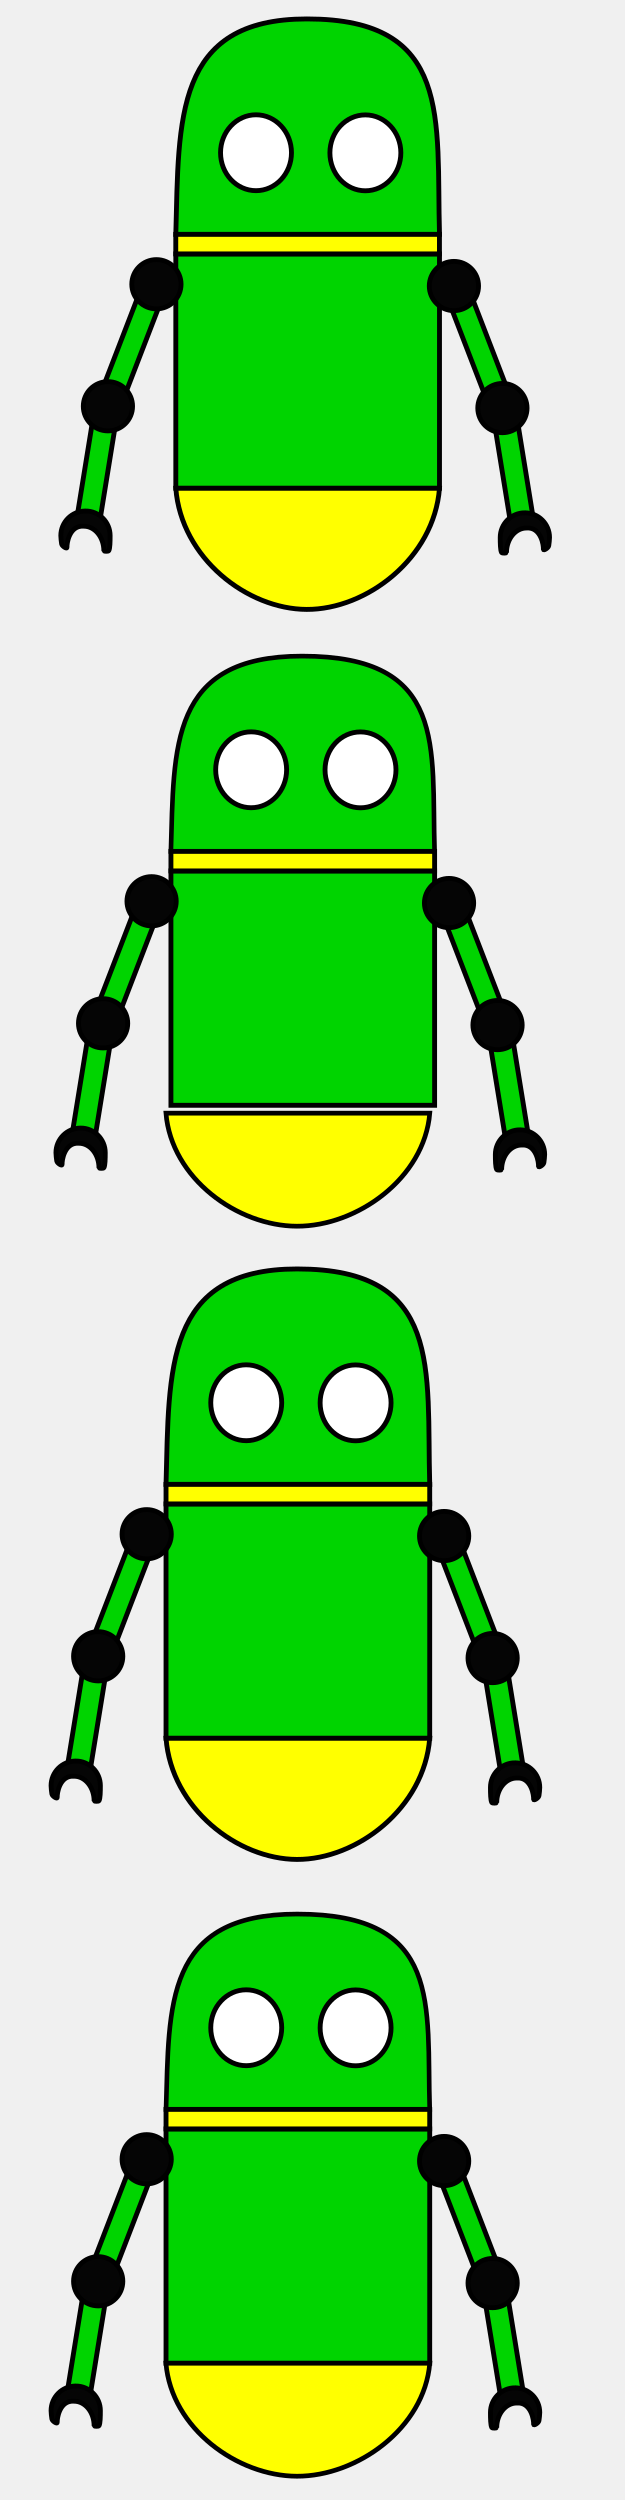
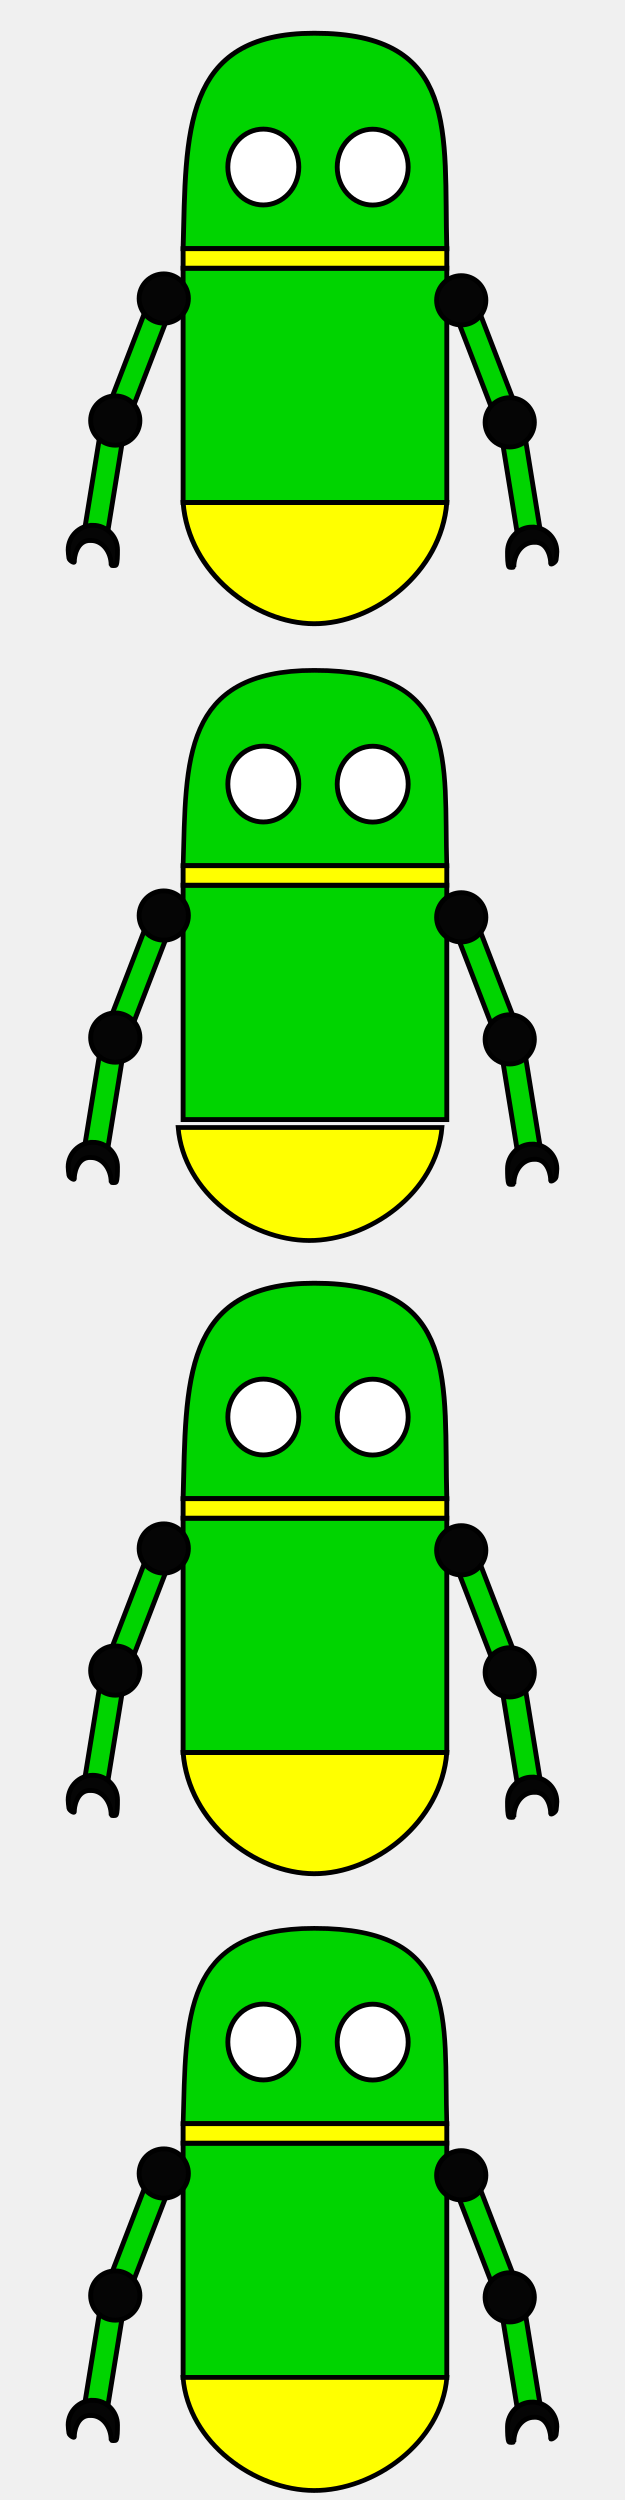
- <svg xmlns="http://www.w3.org/2000/svg" width="64" height="256" viewBox="0 0 16.933 67.733" version="1.1" id="svg8">
+ <svg xmlns="http://www.w3.org/2000/svg" width="192" height="768" viewBox="0 0 50.8 203.2" version="1.1" id="svg8">
  <defs id="defs2" />
-   <g id="layer3" style="opacity:0">
+   <g id="layer3" style="opacity:0" transform="translate(0,135.4667)">
    <rect style="fill:#abdee5;stroke:none;stroke-width:0.5" id="rect3851" width="16.933" height="16.933" x="0" y="-5.5511151e-17" />
    <rect style="fill:#86cfda;stroke:none;stroke-width:0.5" id="rect3851-2" width="16.933" height="16.933" x="8.9009603e-07" y="16.933" />
    <rect style="fill:#abdee5;stroke:none;stroke-width:0.5" id="rect3851-2-7" width="16.933" height="16.933" x="1.0391076e-06" y="33.867" />
    <rect style="fill:#61c0cf;stroke:none;stroke-width:0.5" id="rect3851-2-7-3" width="16.933" height="16.933" x="0" y="50.8" />
  </g>
-   <g id="layer1">
-     <path id="path884" style="fill:#00d400;stroke:#000000;stroke-width:0.132;stroke-miterlimit:4;stroke-dasharray:none;fill-opacity:1;stroke-opacity:1" d="M 8.314,0.513 C 4.719,0.513 4.848,3.217 4.763,6.35 h 7.144 C 11.82,3.215 12.274,0.513 8.317,0.513 h -0.003 z" />
-     <ellipse style="fill:#ffffff;stroke:#000000;stroke-width:0.132;stroke-miterlimit:4;stroke-dasharray:none;fill-opacity:1;stroke-opacity:1" id="path891" cx="6.936" cy="4.138" rx="0.961" ry="1.028" />
-     <ellipse style="fill:#ffffff;stroke:#000000;stroke-width:0.132;stroke-miterlimit:4;stroke-dasharray:none;fill-opacity:1;stroke-opacity:1" id="path891-6" cx="9.899" cy="4.141" rx="0.961" ry="1.028" />
-     <path id="rect917" style="fill:#00d400;stroke:#000000;stroke-width:0.132;stroke-miterlimit:4;stroke-dasharray:none;fill-opacity:1;stroke-opacity:1" d="m 4.763,6.879 h 7.144 V 13.229 H 4.763 Z" />
-     <rect style="fill:#ffff00;stroke:#000000;stroke-width:0.132;stroke-miterlimit:4;stroke-dasharray:none;fill-opacity:1;stroke-opacity:1" id="rect915" width="7.144" height="0.529" x="4.762" y="6.35" ry="0" />
-     <path id="path919" style="fill:#ffff00;stroke:#000000;stroke-width:0.132;stroke-miterlimit:4;stroke-dasharray:none;fill-opacity:1;stroke-opacity:1" d="m 4.763,13.229 c 0.147,1.895 1.935,3.276 3.546,3.282 1.623,0.006 3.451,-1.387 3.598,-3.282 z" />
-     <rect style="fill:#00d400;fill-opacity:1;stroke:#000000;stroke-width:0.132;stroke-miterlimit:4;stroke-dasharray:none;stroke-opacity:1" id="rect1009-6" width="0.627" height="2.865" x="11.384" y="13.272" transform="rotate(-9.220181)" />
-     <rect style="fill:#00d400;fill-opacity:1;stroke:#000000;stroke-width:0.132;stroke-miterlimit:4;stroke-dasharray:none;stroke-opacity:1" id="rect1009" width="0.627" height="2.865" x="8.407" y="12.03" transform="rotate(-21.07862)" />
-     <circle style="fill:#050505;fill-opacity:1;stroke:#000000;stroke-width:0.132;stroke-miterlimit:4;stroke-dasharray:none;stroke-opacity:1" id="path946" cx="12.298" cy="7.749" r="0.667" />
-     <path id="path946-5" style="fill:#050505;fill-opacity:1;stroke:#000000;stroke-width:0.132;stroke-miterlimit:4;stroke-dasharray:none;stroke-opacity:1" d="m 14.22,13.894 c -0.368,-4e-5 -0.667,0.299 -0.667,0.667 1.6e-5,0.164 0.003,0.345 0.036,0.407 0.014,0.027 0.133,0.016 0.133,0.006 -2e-6,-0.37 0.243,-0.669 0.543,-0.669 0.403,-0.031 0.467,0.494 0.456,0.571 -0.009,0.062 0.136,-0.031 0.145,-0.089 0.009,-0.058 0.022,-0.168 0.022,-0.225 -2.3e-5,-0.368 -0.299,-0.667 -0.667,-0.667 z" />
-     <circle style="fill:#050505;fill-opacity:1;stroke:#000000;stroke-width:0.132;stroke-miterlimit:4;stroke-dasharray:none;stroke-opacity:1" id="path946-3" cx="13.612" cy="11.056" r="0.667" />
-     <rect style="fill:#00d400;fill-opacity:1;stroke:#000000;stroke-width:0.132;stroke-miterlimit:4;stroke-dasharray:none;stroke-opacity:1" id="rect1009-6-9" width="0.627" height="2.865" x="-4.931" y="10.575" transform="matrix(-0.9870799,-0.1602289,-0.1602289,0.9870799,0,0)" />
-     <rect style="fill:#00d400;fill-opacity:1;stroke:#000000;stroke-width:0.132;stroke-miterlimit:4;stroke-dasharray:none;stroke-opacity:1" id="rect1009-1" width="0.627" height="2.865" x="-7.006" y="6.038" transform="matrix(-0.9330878,-0.3596487,-0.3596487,0.9330878,0,0)" />
-     <circle style="fill:#050505;fill-opacity:1;stroke:#000000;stroke-width:0.132;stroke-miterlimit:4;stroke-dasharray:none;stroke-opacity:1" id="path946-2" cx="-4.238" cy="7.701" r="0.667" transform="scale(-1,1)" />
-     <path id="path946-5-7" style="fill:#050505;fill-opacity:1;stroke:#000000;stroke-width:0.132;stroke-miterlimit:4;stroke-dasharray:none;stroke-opacity:1" d="m 2.316,13.845 c 0.368,-4e-5 0.667,0.299 0.667,0.667 -1.57e-5,0.164 -0.003,0.345 -0.036,0.407 -0.014,0.027 -0.133,0.016 -0.133,0.006 1.8e-6,-0.37 -0.243,-0.669 -0.543,-0.669 -0.403,-0.031 -0.467,0.494 -0.456,0.571 0.009,0.062 -0.136,-0.031 -0.145,-0.089 -0.009,-0.058 -0.022,-0.168 -0.022,-0.225 2.28e-5,-0.368 0.299,-0.667 0.667,-0.667 z" />
-     <circle style="fill:#050505;fill-opacity:1;stroke:#000000;stroke-width:0.132;stroke-miterlimit:4;stroke-dasharray:none;stroke-opacity:1" id="path946-3-0" cx="-2.924" cy="11.007" r="0.667" transform="scale(-1,1)" />
-     <path id="path884-0" style="fill:#00d400;stroke:#000000;stroke-width:0.126;stroke-miterlimit:4;stroke-dasharray:none;fill-opacity:1;stroke-opacity:1" d="m 8.182,17.776 c -3.595,0 -3.467,2.452 -3.552,5.292 h 7.144 c -0.086,-2.842 0.368,-5.292 -3.589,-5.292 h -0.003 z" />
-     <ellipse style="fill:#ffffff;stroke:#000000;stroke-width:0.132;stroke-miterlimit:4;stroke-dasharray:none;fill-opacity:1;stroke-opacity:1" id="path891-8" cx="6.804" cy="20.856" rx="0.961" ry="1.028" />
-     <ellipse style="fill:#ffffff;stroke:#000000;stroke-width:0.132;stroke-miterlimit:4;stroke-dasharray:none;fill-opacity:1;stroke-opacity:1" id="path891-6-9" cx="9.767" cy="20.858" rx="0.961" ry="1.028" />
-     <path id="rect917-3" style="fill:#00d400;stroke:#000000;stroke-width:0.132;stroke-miterlimit:4;stroke-dasharray:none;fill-opacity:1;stroke-opacity:1" d="m 4.631,23.596 h 7.144 v 6.35 H 4.631 Z" />
-     <rect style="fill:#ffff00;stroke:#000000;stroke-width:0.132;stroke-miterlimit:4;stroke-dasharray:none;fill-opacity:1;stroke-opacity:1" id="rect915-1" width="7.144" height="0.529" x="4.631" y="23.067" ry="0" />
-     <path id="path919-4" style="fill:#ffff00;stroke:#000000;stroke-width:0.128;stroke-miterlimit:4;stroke-dasharray:none;fill-opacity:1;stroke-opacity:1" d="m 4.496,30.16 c 0.147,1.768 1.936,3.057 3.548,3.062 1.624,0.005 3.453,-1.295 3.6,-3.062 z" />
-     <rect style="fill:#00d400;fill-opacity:1;stroke:#000000;stroke-width:0.132;stroke-miterlimit:4;stroke-dasharray:none;stroke-opacity:1" id="rect1009-6-8" width="0.627" height="2.865" x="8.575" y="29.752" transform="rotate(-9.220181)" />
-     <rect style="fill:#00d400;fill-opacity:1;stroke:#000000;stroke-width:0.132;stroke-miterlimit:4;stroke-dasharray:none;stroke-opacity:1" id="rect1009-9" width="0.627" height="2.865" x="2.271" y="27.582" transform="rotate(-21.07862)" />
-     <circle style="fill:#050505;fill-opacity:1;stroke:#000000;stroke-width:0.132;stroke-miterlimit:4;stroke-dasharray:none;stroke-opacity:1" id="path946-6" cx="12.166" cy="24.466" r="0.667" />
-     <path id="path946-5-77" style="fill:#050505;fill-opacity:1;stroke:#000000;stroke-width:0.132;stroke-miterlimit:4;stroke-dasharray:none;stroke-opacity:1" d="m 14.088,30.611 c -0.368,-4e-5 -0.667,0.299 -0.667,0.667 1.6e-5,0.164 0.003,0.345 0.036,0.407 0.014,0.027 0.133,0.016 0.133,0.006 -2e-6,-0.37 0.243,-0.669 0.543,-0.669 0.403,-0.031 0.467,0.494 0.456,0.571 -0.009,0.062 0.136,-0.031 0.145,-0.089 0.009,-0.058 0.022,-0.168 0.022,-0.225 -2.3e-5,-0.368 -0.299,-0.667 -0.667,-0.667 z" />
-     <circle style="fill:#050505;fill-opacity:1;stroke:#000000;stroke-width:0.132;stroke-miterlimit:4;stroke-dasharray:none;stroke-opacity:1" id="path946-3-3" cx="13.48" cy="27.773" r="0.667" />
-     <rect style="fill:#00d400;fill-opacity:1;stroke:#000000;stroke-width:0.132;stroke-miterlimit:4;stroke-dasharray:none;stroke-opacity:1" id="rect1009-6-9-7" width="0.627" height="2.865" x="-7.479" y="27.097" transform="matrix(-0.9870799,-0.1602289,-0.1602289,0.9870799,0,0)" />
-     <rect style="fill:#00d400;fill-opacity:1;stroke:#000000;stroke-width:0.132;stroke-miterlimit:4;stroke-dasharray:none;stroke-opacity:1" id="rect1009-1-1" width="0.627" height="2.865" x="-12.895" y="21.684" transform="matrix(-0.9330878,-0.3596487,-0.3596487,0.9330878,0,0)" />
-     <circle style="fill:#050505;fill-opacity:1;stroke:#000000;stroke-width:0.132;stroke-miterlimit:4;stroke-dasharray:none;stroke-opacity:1" id="path946-2-2" cx="-4.107" cy="24.418" r="0.667" transform="scale(-1,1)" />
-     <path id="path946-5-7-2" style="fill:#050505;fill-opacity:1;stroke:#000000;stroke-width:0.132;stroke-miterlimit:4;stroke-dasharray:none;stroke-opacity:1" d="m 2.184,30.563 c 0.368,-4e-5 0.667,0.299 0.667,0.667 -1.5e-5,0.164 -0.003,0.345 -0.036,0.407 -0.014,0.027 -0.133,0.016 -0.133,0.006 2e-6,-0.37 -0.243,-0.669 -0.543,-0.669 -0.403,-0.031 -0.467,0.494 -0.456,0.571 0.009,0.062 -0.136,-0.031 -0.145,-0.089 -0.009,-0.058 -0.022,-0.168 -0.022,-0.225 2.2e-5,-0.368 0.299,-0.667 0.667,-0.667 z" />
-     <circle style="fill:#050505;fill-opacity:1;stroke:#000000;stroke-width:0.132;stroke-miterlimit:4;stroke-dasharray:none;stroke-opacity:1" id="path946-3-0-1" cx="-2.793" cy="27.725" r="0.667" transform="scale(-1,1)" />
-     <path id="path884-5" style="fill:#00d400;stroke:#000000;stroke-width:0.132;stroke-miterlimit:4;stroke-dasharray:none;fill-opacity:1;stroke-opacity:1" d="m 8.05,34.38 c -3.595,0 -3.467,2.704 -3.552,5.837 h 7.144 c -0.086,-3.135 0.368,-5.837 -3.589,-5.837 h -0.003 z" />
-     <ellipse style="fill:#ffffff;stroke:#000000;stroke-width:0.132;stroke-miterlimit:4;stroke-dasharray:none;fill-opacity:1;stroke-opacity:1" id="path891-0" cx="6.671" cy="38.005" rx="0.961" ry="1.028" />
-     <ellipse style="fill:#ffffff;stroke:#000000;stroke-width:0.132;stroke-miterlimit:4;stroke-dasharray:none;fill-opacity:1;stroke-opacity:1" id="path891-6-90" cx="9.634" cy="38.008" rx="0.961" ry="1.028" />
-     <path id="rect917-4" style="fill:#00d400;stroke:#000000;stroke-width:0.132;stroke-miterlimit:4;stroke-dasharray:none;fill-opacity:1;stroke-opacity:1" d="m 4.498,40.746 h 7.144 v 6.35 H 4.498 Z" />
-     <rect style="fill:#ffff00;stroke:#000000;stroke-width:0.132;stroke-miterlimit:4;stroke-dasharray:none;fill-opacity:1;stroke-opacity:1" id="rect915-0" width="7.144" height="0.529" x="4.498" y="40.217" ry="0" />
-     <path id="path919-1" style="fill:#ffff00;stroke:#000000;stroke-width:0.132;stroke-miterlimit:4;stroke-dasharray:none;fill-opacity:1;stroke-opacity:1" d="m 4.498,47.096 c 0.147,1.895 1.935,3.276 3.546,3.282 1.623,0.006 3.451,-1.387 3.598,-3.282 z" />
-     <rect style="fill:#00d400;fill-opacity:1;stroke:#000000;stroke-width:0.132;stroke-miterlimit:4;stroke-dasharray:none;stroke-opacity:1" id="rect1009-6-3" width="0.627" height="2.865" x="5.696" y="46.659" transform="rotate(-9.220181)" />
-     <rect style="fill:#00d400;fill-opacity:1;stroke:#000000;stroke-width:0.132;stroke-miterlimit:4;stroke-dasharray:none;stroke-opacity:1" id="rect1009-7" width="0.627" height="2.865" x="-4.02" y="43.536" transform="rotate(-21.07862)" />
-     <circle style="fill:#050505;fill-opacity:1;stroke:#000000;stroke-width:0.132;stroke-miterlimit:4;stroke-dasharray:none;stroke-opacity:1" id="path946-4" cx="12.033" cy="41.616" r="0.667" />
-     <path id="path946-5-1" style="fill:#050505;fill-opacity:1;stroke:#000000;stroke-width:0.132;stroke-miterlimit:4;stroke-dasharray:none;stroke-opacity:1" d="m 13.955,47.761 c -0.368,-4e-5 -0.667,0.299 -0.667,0.667 1.6e-5,0.164 0.003,0.345 0.036,0.407 0.014,0.027 0.133,0.016 0.133,0.006 -2e-6,-0.37 0.243,-0.669 0.543,-0.669 0.403,-0.031 0.467,0.494 0.456,0.571 -0.009,0.062 0.136,-0.031 0.145,-0.089 0.009,-0.058 0.022,-0.168 0.022,-0.225 -2.3e-5,-0.368 -0.299,-0.667 -0.667,-0.667 z" />
-     <circle style="fill:#050505;fill-opacity:1;stroke:#000000;stroke-width:0.132;stroke-miterlimit:4;stroke-dasharray:none;stroke-opacity:1" id="path946-3-1" cx="13.347" cy="44.922" r="0.667" />
-     <rect style="fill:#00d400;fill-opacity:1;stroke:#000000;stroke-width:0.132;stroke-miterlimit:4;stroke-dasharray:none;stroke-opacity:1" id="rect1009-6-9-3" width="0.627" height="2.865" x="-10.096" y="44.046" transform="matrix(-0.9870799,-0.1602289,-0.1602289,0.9870799,0,0)" />
-     <rect style="fill:#00d400;fill-opacity:1;stroke:#000000;stroke-width:0.132;stroke-miterlimit:4;stroke-dasharray:none;stroke-opacity:1" id="rect1009-1-0" width="0.627" height="2.865" x="-18.939" y="37.734" transform="matrix(-0.9330878,-0.3596487,-0.3596487,0.9330878,0,0)" />
-     <circle style="fill:#050505;fill-opacity:1;stroke:#000000;stroke-width:0.132;stroke-miterlimit:4;stroke-dasharray:none;stroke-opacity:1" id="path946-2-3" cx="-3.974" cy="41.567" r="0.667" transform="scale(-1,1)" />
-     <path id="path946-5-7-21" style="fill:#050505;fill-opacity:1;stroke:#000000;stroke-width:0.132;stroke-miterlimit:4;stroke-dasharray:none;stroke-opacity:1" d="m 2.052,47.712 c 0.368,-4e-5 0.667,0.299 0.667,0.667 -1.5e-5,0.164 -0.003,0.345 -0.036,0.407 -0.014,0.027 -0.133,0.016 -0.133,0.006 2e-6,-0.37 -0.243,-0.669 -0.543,-0.669 -0.403,-0.031 -0.467,0.494 -0.456,0.571 0.009,0.062 -0.136,-0.031 -0.145,-0.089 -0.009,-0.058 -0.022,-0.168 -0.022,-0.225 2.2e-5,-0.368 0.299,-0.667 0.667,-0.667 z" />
-     <circle style="fill:#050505;fill-opacity:1;stroke:#000000;stroke-width:0.132;stroke-miterlimit:4;stroke-dasharray:none;stroke-opacity:1" id="path946-3-0-7" cx="-2.66" cy="44.874" r="0.667" transform="scale(-1,1)" />
-     <path id="path884-0-5" style="fill:#00d400;stroke:#000000;stroke-width:0.126;stroke-miterlimit:4;stroke-dasharray:none;stroke-opacity:1" d="m 8.05,51.858 c -3.595,0 -3.467,2.452 -3.552,5.292 h 7.144 c -0.086,-2.842 0.368,-5.292 -3.589,-5.292 h -0.003 z" />
-     <ellipse style="fill:#ffffff;stroke:#000000;stroke-width:0.132;stroke-miterlimit:4;stroke-dasharray:none;fill-opacity:1;stroke-opacity:1" id="path891-8-6" cx="6.671" cy="54.938" rx="0.961" ry="1.028" />
-     <ellipse style="fill:#ffffff;stroke:#000000;stroke-width:0.132;stroke-miterlimit:4;stroke-dasharray:none;fill-opacity:1;stroke-opacity:1" id="path891-6-9-5" cx="9.634" cy="54.941" rx="0.961" ry="1.028" />
-     <path id="rect917-3-4" style="fill:#00d400;stroke:#000000;stroke-width:0.132;stroke-miterlimit:4;stroke-dasharray:none;stroke-opacity:1" d="m 4.498,57.679 h 7.144 v 6.35 H 4.498 Z" />
-     <rect style="fill:#ffff00;stroke:#000000;stroke-width:0.132;stroke-miterlimit:4;stroke-dasharray:none;fill-opacity:1;stroke-opacity:1" id="rect915-1-2" width="7.144" height="0.529" x="4.498" y="57.15" ry="0" />
-     <path id="path919-4-2" style="fill:#ffff00;stroke:#000000;stroke-width:0.128;stroke-miterlimit:4;stroke-dasharray:none;fill-opacity:1;stroke-opacity:1" d="m 4.496,64.027 c 0.147,1.768 1.936,3.057 3.548,3.062 1.624,0.005 3.453,-1.295 3.6,-3.062 z" />
-     <rect style="fill:#00d400;fill-opacity:1;stroke:#000000;stroke-width:0.132;stroke-miterlimit:4;stroke-dasharray:none;stroke-opacity:1" id="rect1009-6-8-1" width="0.627" height="2.865" x="2.983" y="63.374" transform="rotate(-9.220181)" />
-     <rect style="fill:#00d400;fill-opacity:1;stroke:#000000;stroke-width:0.132;stroke-miterlimit:4;stroke-dasharray:none;stroke-opacity:1" id="rect1009-9-7" width="0.627" height="2.865" x="-10.11" y="59.336" transform="rotate(-21.07862)" />
-     <circle style="fill:#050505;fill-opacity:1;stroke:#000000;stroke-width:0.132;stroke-miterlimit:4;stroke-dasharray:none;stroke-opacity:1" id="path946-6-2" cx="12.033" cy="58.549" r="0.667" />
-     <path id="path946-5-77-4" style="fill:#050505;fill-opacity:1;stroke:#000000;stroke-width:0.132;stroke-miterlimit:4;stroke-dasharray:none;stroke-opacity:1" d="m 13.955,64.694 c -0.368,-4e-5 -0.667,0.299 -0.667,0.667 1.6e-5,0.164 0.003,0.345 0.036,0.407 0.014,0.027 0.133,0.016 0.133,0.006 -2e-6,-0.37 0.243,-0.669 0.543,-0.669 0.403,-0.031 0.467,0.494 0.456,0.571 -0.009,0.062 0.136,-0.031 0.145,-0.089 0.009,-0.058 0.022,-0.168 0.022,-0.225 -2.3e-5,-0.368 -0.299,-0.667 -0.667,-0.667 z" />
-     <circle style="fill:#050505;fill-opacity:1;stroke:#000000;stroke-width:0.132;stroke-miterlimit:4;stroke-dasharray:none;stroke-opacity:1" id="path946-3-3-1" cx="13.347" cy="61.856" r="0.667" />
-     <rect style="fill:#00d400;fill-opacity:1;stroke:#000000;stroke-width:0.132;stroke-miterlimit:4;stroke-dasharray:none;stroke-opacity:1" id="rect1009-6-9-7-6" width="0.627" height="2.865" x="-12.809" y="60.761" transform="matrix(-0.9870799,-0.1602289,-0.1602289,0.9870799,0,0)" />
-     <rect style="fill:#00d400;fill-opacity:1;stroke:#000000;stroke-width:0.132;stroke-miterlimit:4;stroke-dasharray:none;stroke-opacity:1" id="rect1009-1-1-5" width="0.627" height="2.865" x="-25.029" y="53.534" transform="matrix(-0.9330878,-0.3596487,-0.3596487,0.9330878,0,0)" />
-     <circle style="fill:#050505;fill-opacity:1;stroke:#000000;stroke-width:0.132;stroke-miterlimit:4;stroke-dasharray:none;stroke-opacity:1" id="path946-2-2-7" cx="-3.974" cy="58.501" r="0.667" transform="scale(-1,1)" />
-     <path id="path946-5-7-2-8" style="fill:#050505;fill-opacity:1;stroke:#000000;stroke-width:0.132;stroke-miterlimit:4;stroke-dasharray:none;stroke-opacity:1" d="m 2.052,64.645 c 0.368,-4e-5 0.667,0.299 0.667,0.667 -1.5e-5,0.164 -0.003,0.345 -0.036,0.407 -0.014,0.027 -0.133,0.016 -0.133,0.006 2e-6,-0.37 -0.243,-0.669 -0.543,-0.669 -0.403,-0.031 -0.467,0.494 -0.456,0.571 0.009,0.062 -0.136,-0.031 -0.145,-0.089 -0.009,-0.058 -0.022,-0.168 -0.022,-0.225 2.2e-5,-0.368 0.299,-0.667 0.667,-0.667 z" />
-     <circle style="fill:#050505;fill-opacity:1;stroke:#000000;stroke-width:0.132;stroke-miterlimit:4;stroke-dasharray:none;stroke-opacity:1" id="path946-3-0-1-5" cx="-2.66" cy="61.807" r="0.667" transform="scale(-1,1)" />
+   <g id="layer1" transform="translate(0,135.4667)">
+     <g id="g5535" transform="translate(3.23227)">
+       <path d="m 22.306,-132.766 c -10.785,0 -10.4,8.113 -10.655,17.511 h 21.432 c -0.258,-9.404 1.105,-17.511 -10.766,-17.511 h -0.01 z" style="fill:#00d400;fill-opacity:1;stroke:#000000;stroke-width:0.397;stroke-miterlimit:4;stroke-dasharray:none;stroke-opacity:1" id="path884" />
+       <ellipse ry="3.083" rx="2.884" cy="-121.89" cx="18.17" id="path891" style="fill:#ffffff;fill-opacity:1;stroke:#000000;stroke-width:0.397;stroke-miterlimit:4;stroke-dasharray:none;stroke-opacity:1" />
+       <ellipse ry="3.083" rx="2.884" cy="-121.883" cx="27.061" id="path891-6" style="fill:#ffffff;fill-opacity:1;stroke:#000000;stroke-width:0.397;stroke-miterlimit:4;stroke-dasharray:none;stroke-opacity:1" />
+       <path d="m 11.651,-113.668 h 21.432 v 19.05 H 11.651 Z" style="fill:#00d400;fill-opacity:1;stroke:#000000;stroke-width:0.397;stroke-miterlimit:4;stroke-dasharray:none;stroke-opacity:1" id="rect917" />
+       <rect ry="0" y="-115.255" x="11.651" height="1.587" width="21.432" id="rect915" style="fill:#ffff00;fill-opacity:1;stroke:#000000;stroke-width:0.397;stroke-miterlimit:4;stroke-dasharray:none;stroke-opacity:1" />
+       <path d="m 11.651,-94.618 c 0.441,5.684 5.805,9.829 10.637,9.847 4.87,0.018 10.354,-4.162 10.795,-9.847 z" style="fill:#ffff00;fill-opacity:1;stroke:#000000;stroke-width:0.397;stroke-miterlimit:4;stroke-dasharray:none;stroke-opacity:1" id="path919" />
+       <rect transform="matrix(0.9870804,-0.1602258,0.160232,0.9870794,0,0)" y="-93.176" x="53.07" height="8.596" width="1.882" id="rect1009-6" style="fill:#00d400;fill-opacity:1;stroke:#000000;stroke-width:0.397;stroke-miterlimit:4;stroke-dasharray:none;stroke-opacity:1" />
+       <rect transform="matrix(0.9330902,-0.3596425,0.359655,0.9330854,0,0)" y="-90.176" x="71.063" height="8.596" width="1.882" id="rect1009" style="fill:#00d400;fill-opacity:1;stroke:#000000;stroke-width:0.397;stroke-miterlimit:4;stroke-dasharray:none;stroke-opacity:1" />
+       <ellipse ry="2.001" rx="2.001" cy="-111.058" cx="34.257" id="path946" style="fill:#050505;fill-opacity:1;stroke:#000000;stroke-width:0.397;stroke-miterlimit:4;stroke-dasharray:none;stroke-opacity:1" />
+       <path d="m 40.024,-92.624 c -1.105,-1.2e-4 -2.002,0.896 -2.002,2.001 4.7e-5,0.492 0.01,1.035 0.108,1.222 0.042,0.08 0.4,0.049 0.4,0.018 -6e-6,-1.109 0.729,-2.008 1.628,-2.008 1.21,-0.093 1.4,1.481 1.367,1.712 -0.026,0.185 0.409,-0.094 0.435,-0.267 0.026,-0.173 0.065,-0.505 0.065,-0.675 -7e-5,-1.105 -0.896,-2.001 -2.001,-2.001 z" style="fill:#050505;fill-opacity:1;stroke:#000000;stroke-width:0.397;stroke-miterlimit:4;stroke-dasharray:none;stroke-opacity:1" id="path946-5" />
+       <ellipse ry="2.001" rx="2.001" cy="-101.138" cx="38.199" id="path946-3" style="fill:#050505;fill-opacity:1;stroke:#000000;stroke-width:0.397;stroke-miterlimit:4;stroke-dasharray:none;stroke-opacity:1" />
+       <rect transform="matrix(-0.9870804,-0.1602258,-0.160232,0.9870794,0,0)" y="-100.423" x="9.33" height="8.596" width="1.882" id="rect1009-6-9" style="fill:#00d400;fill-opacity:1;stroke:#000000;stroke-width:0.397;stroke-miterlimit:4;stroke-dasharray:none;stroke-opacity:1" />
+       <rect transform="matrix(-0.9330902,-0.3596425,-0.359655,0.9330854,0,0)" y="-106.257" x="29.747" height="8.596" width="1.882" id="rect1009-1" style="fill:#00d400;fill-opacity:1;stroke:#000000;stroke-width:0.397;stroke-miterlimit:4;stroke-dasharray:none;stroke-opacity:1" />
+       <ellipse ry="2.001" rx="2.001" transform="scale(-1,1)" cy="-111.204" cx="-10.079" id="path946-2" style="fill:#050505;fill-opacity:1;stroke:#000000;stroke-width:0.397;stroke-miterlimit:4;stroke-dasharray:none;stroke-opacity:1" />
+       <path d="m 4.312,-92.769 c 1.105,-1.2e-4 2.002,0.896 2.002,2.001 -4.71e-5,0.492 -0.01,1.035 -0.108,1.222 -0.042,0.08 -0.4,0.049 -0.4,0.018 5.5e-6,-1.109 -0.729,-2.008 -1.628,-2.008 -1.21,-0.093 -1.4,1.481 -1.367,1.712 0.027,0.185 -0.409,-0.094 -0.435,-0.267 -0.026,-0.173 -0.065,-0.505 -0.065,-0.675 6.84e-5,-1.105 0.896,-2.001 2.001,-2.001 z" style="fill:#050505;fill-opacity:1;stroke:#000000;stroke-width:0.397;stroke-miterlimit:4;stroke-dasharray:none;stroke-opacity:1" id="path946-5-7" />
+       <ellipse ry="2.001" rx="2.001" transform="scale(-1,1)" cy="-101.284" cx="-6.137" id="path946-3-0" style="fill:#050505;fill-opacity:1;stroke:#000000;stroke-width:0.397;stroke-miterlimit:4;stroke-dasharray:none;stroke-opacity:1" />
+     </g>
+     <g id="g5553" transform="translate(3.628097)">
+       <path d="m 21.91,-80.979 c -10.785,0 -10.4,7.355 -10.655,15.875 h 21.432 c -0.258,-8.526 1.105,-15.875 -10.766,-15.875 h -0.01 z" style="fill:#00d400;fill-opacity:1;stroke:#000000;stroke-width:0.378;stroke-miterlimit:4;stroke-dasharray:none;stroke-opacity:1" id="path884-0" />
+       <ellipse ry="3.083" rx="2.884" cy="-71.739" cx="17.775" id="path891-8" style="fill:#ffffff;fill-opacity:1;stroke:#000000;stroke-width:0.397;stroke-miterlimit:4;stroke-dasharray:none;stroke-opacity:1" />
+       <ellipse ry="3.083" rx="2.884" cy="-71.731" cx="26.665" id="path891-6-9" style="fill:#ffffff;fill-opacity:1;stroke:#000000;stroke-width:0.397;stroke-miterlimit:4;stroke-dasharray:none;stroke-opacity:1" />
+       <path d="m 11.255,-63.517 h 21.432 v 19.05 H 11.255 Z" style="fill:#00d400;fill-opacity:1;stroke:#000000;stroke-width:0.397;stroke-miterlimit:4;stroke-dasharray:none;stroke-opacity:1" id="rect917-3" />
+       <rect ry="0" y="-65.104" x="11.255" height="1.587" width="21.432" id="rect915-1" style="fill:#ffff00;fill-opacity:1;stroke:#000000;stroke-width:0.397;stroke-miterlimit:4;stroke-dasharray:none;stroke-opacity:1" />
+       <path d="m 10.85,-43.825 c 0.441,5.304 5.809,9.171 10.644,9.187 4.873,0.017 10.36,-3.884 10.802,-9.187 z" style="fill:#ffff00;fill-opacity:1;stroke:#000000;stroke-width:0.383;stroke-miterlimit:4;stroke-dasharray:none;stroke-opacity:1" id="path919-4" />
+       <rect transform="matrix(0.9870804,-0.1602258,0.160232,0.9870794,0,0)" y="-43.736" x="44.643" height="8.596" width="1.882" id="rect1009-6-8" style="fill:#00d400;fill-opacity:1;stroke:#000000;stroke-width:0.397;stroke-miterlimit:4;stroke-dasharray:none;stroke-opacity:1" />
+       <rect transform="matrix(0.9330902,-0.3596425,0.359655,0.9330854,0,0)" y="-43.523" x="52.657" height="8.596" width="1.882" id="rect1009-9" style="fill:#00d400;fill-opacity:1;stroke:#000000;stroke-width:0.397;stroke-miterlimit:4;stroke-dasharray:none;stroke-opacity:1" />
+       <ellipse ry="2.001" rx="2.001" cy="-60.907" cx="33.861" id="path946-6" style="fill:#050505;fill-opacity:1;stroke:#000000;stroke-width:0.397;stroke-miterlimit:4;stroke-dasharray:none;stroke-opacity:1" />
+       <path d="m 39.628,-42.472 c -1.105,-1.2e-4 -2.002,0.896 -2.002,2.001 4.7e-5,0.492 0.01,1.035 0.108,1.222 0.042,0.08 0.4,0.049 0.4,0.018 -6e-6,-1.109 0.729,-2.008 1.628,-2.008 1.21,-0.093 1.4,1.481 1.367,1.712 -0.026,0.185 0.409,-0.094 0.435,-0.267 0.026,-0.173 0.065,-0.505 0.065,-0.675 -7e-5,-1.105 -0.896,-2.001 -2.001,-2.001 z" style="fill:#050505;fill-opacity:1;stroke:#000000;stroke-width:0.397;stroke-miterlimit:4;stroke-dasharray:none;stroke-opacity:1" id="path946-5-77" />
+       <ellipse ry="2.001" rx="2.001" cy="-50.987" cx="37.803" id="path946-3-3" style="fill:#050505;fill-opacity:1;stroke:#000000;stroke-width:0.397;stroke-miterlimit:4;stroke-dasharray:none;stroke-opacity:1" />
+       <rect transform="matrix(-0.9870804,-0.1602258,-0.160232,0.9870794,0,0)" y="-50.856" x="1.685" height="8.596" width="1.882" id="rect1009-6-9-7" style="fill:#00d400;fill-opacity:1;stroke:#000000;stroke-width:0.397;stroke-miterlimit:4;stroke-dasharray:none;stroke-opacity:1" />
+       <rect transform="matrix(-0.9330902,-0.3596425,-0.359655,0.9330854,0,0)" y="-59.318" x="12.079" height="8.596" width="1.882" id="rect1009-1-1" style="fill:#00d400;fill-opacity:1;stroke:#000000;stroke-width:0.397;stroke-miterlimit:4;stroke-dasharray:none;stroke-opacity:1" />
+       <ellipse ry="2.001" rx="2.001" transform="scale(-1,1)" cy="-61.052" cx="-9.683" id="path946-2-2" style="fill:#050505;fill-opacity:1;stroke:#000000;stroke-width:0.397;stroke-miterlimit:4;stroke-dasharray:none;stroke-opacity:1" />
+       <path d="m 3.916,-42.618 c 1.105,-1.2e-4 2.002,0.896 2.002,2.001 -4.5e-5,0.492 -0.01,1.035 -0.108,1.222 -0.042,0.08 -0.4,0.049 -0.4,0.018 6e-6,-1.109 -0.729,-2.008 -1.628,-2.008 -1.21,-0.093 -1.4,1.481 -1.367,1.712 0.027,0.185 -0.409,-0.094 -0.435,-0.267 -0.026,-0.173 -0.065,-0.505 -0.065,-0.675 6.6e-5,-1.105 0.896,-2.001 2.001,-2.001 z" style="fill:#050505;fill-opacity:1;stroke:#000000;stroke-width:0.397;stroke-miterlimit:4;stroke-dasharray:none;stroke-opacity:1" id="path946-5-7-2" />
+       <ellipse ry="2.001" rx="2.001" transform="scale(-1,1)" cy="-51.132" cx="-5.741" id="path946-3-0-1" style="fill:#050505;fill-opacity:1;stroke:#000000;stroke-width:0.397;stroke-miterlimit:4;stroke-dasharray:none;stroke-opacity:1" />
+     </g>
+     <g id="g5571" transform="translate(4.026033)">
+       <path d="m 21.512,-31.167 c -10.785,0 -10.4,8.113 -10.655,17.511 h 21.432 c -0.258,-9.404 1.105,-17.511 -10.766,-17.511 h -0.01 z" style="fill:#00d400;fill-opacity:1;stroke:#000000;stroke-width:0.397;stroke-miterlimit:4;stroke-dasharray:none;stroke-opacity:1" id="path884-5" />
+       <ellipse ry="3.083" rx="2.884" cy="-20.291" cx="17.377" id="path891-0" style="fill:#ffffff;fill-opacity:1;stroke:#000000;stroke-width:0.397;stroke-miterlimit:4;stroke-dasharray:none;stroke-opacity:1" />
+       <ellipse ry="3.083" rx="2.884" cy="-20.284" cx="26.267" id="path891-6-90" style="fill:#ffffff;fill-opacity:1;stroke:#000000;stroke-width:0.397;stroke-miterlimit:4;stroke-dasharray:none;stroke-opacity:1" />
+       <path d="M 10.857,-12.069 H 32.289 V 6.981 H 10.857 Z" style="fill:#00d400;fill-opacity:1;stroke:#000000;stroke-width:0.397;stroke-miterlimit:4;stroke-dasharray:none;stroke-opacity:1" id="rect917-4" />
+       <rect ry="0" y="-13.656" x="10.857" height="1.587" width="21.432" id="rect915-0" style="fill:#ffff00;fill-opacity:1;stroke:#000000;stroke-width:0.397;stroke-miterlimit:4;stroke-dasharray:none;stroke-opacity:1" />
+       <path d="m 10.857,6.981 c 0.441,5.684 5.805,9.829 10.637,9.847 4.87,0.018 10.354,-4.162 10.795,-9.847 z" style="fill:#ffff00;fill-opacity:1;stroke:#000000;stroke-width:0.397;stroke-miterlimit:4;stroke-dasharray:none;stroke-opacity:1" id="path919-1" />
+       <rect transform="matrix(0.9870804,-0.1602258,0.160232,0.9870794,0,0)" y="6.983" x="36.007" height="8.596" width="1.882" id="rect1009-6-3" style="fill:#00d400;fill-opacity:1;stroke:#000000;stroke-width:0.397;stroke-miterlimit:4;stroke-dasharray:none;stroke-opacity:1" />
+       <rect transform="matrix(0.9330902,-0.3596425,0.359655,0.9330854,0,0)" y="4.34" x="33.782" height="8.596" width="1.882" id="rect1009-7" style="fill:#00d400;fill-opacity:1;stroke:#000000;stroke-width:0.397;stroke-miterlimit:4;stroke-dasharray:none;stroke-opacity:1" />
+       <ellipse ry="2.001" rx="2.001" cy="-9.459" cx="33.463" id="path946-4" style="fill:#050505;fill-opacity:1;stroke:#000000;stroke-width:0.397;stroke-miterlimit:4;stroke-dasharray:none;stroke-opacity:1" />
+       <path d="m 39.23,8.976 c -1.105,-1.201e-4 -2.002,0.896 -2.002,2.001 4.8e-5,0.492 0.01,1.035 0.108,1.222 0.042,0.08 0.4,0.049 0.4,0.018 -6e-6,-1.109 0.729,-2.008 1.628,-2.008 1.21,-0.093 1.4,1.481 1.367,1.712 -0.026,0.185 0.409,-0.094 0.435,-0.267 0.026,-0.173 0.065,-0.505 0.065,-0.675 -6.9e-5,-1.105 -0.896,-2.001 -2.001,-2.001 z" style="fill:#050505;fill-opacity:1;stroke:#000000;stroke-width:0.397;stroke-miterlimit:4;stroke-dasharray:none;stroke-opacity:1" id="path946-5-1" />
+       <ellipse ry="2.001" rx="2.001" cy="0.461" cx="37.405" id="path946-3-1" style="fill:#050505;fill-opacity:1;stroke:#000000;stroke-width:0.397;stroke-miterlimit:4;stroke-dasharray:none;stroke-opacity:1" />
+       <rect transform="matrix(-0.9870804,-0.1602258,-0.160232,0.9870794,0,0)" y="-0.009" x="-6.166" height="8.596" width="1.882" id="rect1009-6-9-3" style="fill:#00d400;fill-opacity:1;stroke:#000000;stroke-width:0.397;stroke-miterlimit:4;stroke-dasharray:none;stroke-opacity:1" />
+       <rect transform="matrix(-0.9330902,-0.3596425,-0.359655,0.9330854,0,0)" y="-11.17" x="-6.053" height="8.596" width="1.882" id="rect1009-1-0" style="fill:#00d400;fill-opacity:1;stroke:#000000;stroke-width:0.397;stroke-miterlimit:4;stroke-dasharray:none;stroke-opacity:1" />
+       <ellipse ry="2.001" rx="2.001" transform="scale(-1,1)" cy="-9.605" cx="-9.285" id="path946-2-3" style="fill:#050505;fill-opacity:1;stroke:#000000;stroke-width:0.397;stroke-miterlimit:4;stroke-dasharray:none;stroke-opacity:1" />
+       <path d="m 3.518,8.83 c 1.105,-1.201e-4 2.002,0.896 2.002,2.001 -4.51e-5,0.492 -0.01,1.035 -0.108,1.222 -0.042,0.08 -0.4,0.049 -0.4,0.018 6.1e-6,-1.109 -0.729,-2.008 -1.628,-2.008 -1.21,-0.093 -1.4,1.481 -1.367,1.712 0.026,0.185 -0.409,-0.094 -0.435,-0.267 -0.026,-0.173 -0.065,-0.505 -0.065,-0.675 C 1.517,9.726 2.413,8.83 3.518,8.83 Z" style="fill:#050505;fill-opacity:1;stroke:#000000;stroke-width:0.397;stroke-miterlimit:4;stroke-dasharray:none;stroke-opacity:1" id="path946-5-7-21" />
+       <ellipse ry="2.001" rx="2.001" transform="scale(-1,1)" cy="0.316" cx="-5.343" id="path946-3-0-7" style="fill:#050505;fill-opacity:1;stroke:#000000;stroke-width:0.397;stroke-miterlimit:4;stroke-dasharray:none;stroke-opacity:1" />
+     </g>
+     <g id="g5589" transform="translate(4.026033)">
+       <path d="m 21.512,21.269 c -10.785,0 -10.4,7.355 -10.655,15.875 H 32.289 C 32.031,28.618 33.393,21.269 21.522,21.269 h -0.01 z" style="fill:#00d400;stroke:#000000;stroke-width:0.378;stroke-miterlimit:4;stroke-dasharray:none;stroke-opacity:1" id="path884-0-5" />
+       <ellipse ry="3.083" rx="2.884" cy="30.509" cx="17.377" id="path891-8-6" style="fill:#ffffff;fill-opacity:1;stroke:#000000;stroke-width:0.397;stroke-miterlimit:4;stroke-dasharray:none;stroke-opacity:1" />
+       <ellipse ry="3.083" rx="2.884" cy="30.516" cx="26.267" id="path891-6-9-5" style="fill:#ffffff;fill-opacity:1;stroke:#000000;stroke-width:0.397;stroke-miterlimit:4;stroke-dasharray:none;stroke-opacity:1" />
+       <path d="M 10.857,38.731 H 32.289 V 57.781 H 10.857 Z" style="fill:#00d400;stroke:#000000;stroke-width:0.397;stroke-miterlimit:4;stroke-dasharray:none;stroke-opacity:1" id="rect917-3-4" />
+       <rect ry="0" y="37.143" x="10.857" height="1.587" width="21.432" id="rect915-1-2" style="fill:#ffff00;fill-opacity:1;stroke:#000000;stroke-width:0.397;stroke-miterlimit:4;stroke-dasharray:none;stroke-opacity:1" />
+       <path d="m 10.85,57.774 c 0.441,5.304 5.809,9.171 10.644,9.187 4.873,0.017 10.36,-3.884 10.802,-9.187 z" style="fill:#ffff00;fill-opacity:1;stroke:#000000;stroke-width:0.383;stroke-miterlimit:4;stroke-dasharray:none;stroke-opacity:1" id="path919-4-2" />
+       <rect transform="matrix(0.9870804,-0.1602258,0.160232,0.9870794,0,0)" y="57.127" x="27.867" height="8.596" width="1.882" id="rect1009-6-8-1" style="fill:#00d400;fill-opacity:1;stroke:#000000;stroke-width:0.397;stroke-miterlimit:4;stroke-dasharray:none;stroke-opacity:1" />
+       <rect transform="matrix(0.9330902,-0.3596425,0.359655,0.9330854,0,0)" y="51.741" x="15.512" height="8.596" width="1.882" id="rect1009-9-7" style="fill:#00d400;fill-opacity:1;stroke:#000000;stroke-width:0.397;stroke-miterlimit:4;stroke-dasharray:none;stroke-opacity:1" />
+       <ellipse ry="2.001" rx="2.001" cy="41.341" cx="33.463" id="path946-6-2" style="fill:#050505;fill-opacity:1;stroke:#000000;stroke-width:0.397;stroke-miterlimit:4;stroke-dasharray:none;stroke-opacity:1" />
+       <path d="m 39.23,59.775 c -1.105,-1.2e-4 -2.002,0.896 -2.002,2.001 4.8e-5,0.492 0.01,1.035 0.108,1.222 0.042,0.08 0.4,0.049 0.4,0.018 -6e-6,-1.109 0.729,-2.008 1.628,-2.008 1.21,-0.093 1.4,1.481 1.367,1.712 -0.026,0.185 0.409,-0.094 0.435,-0.267 0.026,-0.173 0.065,-0.505 0.065,-0.675 -6.9e-5,-1.105 -0.896,-2.001 -2.001,-2.001 z" style="fill:#050505;fill-opacity:1;stroke:#000000;stroke-width:0.397;stroke-miterlimit:4;stroke-dasharray:none;stroke-opacity:1" id="path946-5-77-4" />
+       <ellipse ry="2.001" rx="2.001" cy="51.261" cx="37.405" id="path946-3-3-1" style="fill:#050505;fill-opacity:1;stroke:#000000;stroke-width:0.397;stroke-miterlimit:4;stroke-dasharray:none;stroke-opacity:1" />
+       <rect transform="matrix(-0.9870804,-0.1602258,-0.160232,0.9870794,0,0)" y="50.134" x="-14.305" height="8.596" width="1.882" id="rect1009-6-9-7-6" style="fill:#00d400;fill-opacity:1;stroke:#000000;stroke-width:0.397;stroke-miterlimit:4;stroke-dasharray:none;stroke-opacity:1" />
+       <rect transform="matrix(-0.9330902,-0.3596425,-0.359655,0.9330854,0,0)" y="36.231" x="-24.324" height="8.596" width="1.882" id="rect1009-1-1-5" style="fill:#00d400;fill-opacity:1;stroke:#000000;stroke-width:0.397;stroke-miterlimit:4;stroke-dasharray:none;stroke-opacity:1" />
+       <ellipse ry="2.001" rx="2.001" transform="scale(-1,1)" cy="41.195" cx="-9.285" id="path946-2-2-7" style="fill:#050505;fill-opacity:1;stroke:#000000;stroke-width:0.397;stroke-miterlimit:4;stroke-dasharray:none;stroke-opacity:1" />
+       <path d="m 3.518,59.63 c 1.105,-1.2e-4 2.002,0.896 2.002,2.001 -4.51e-5,0.492 -0.01,1.035 -0.108,1.222 -0.042,0.08 -0.4,0.049 -0.4,0.018 6e-6,-1.109 -0.729,-2.008 -1.628,-2.008 -1.21,-0.093 -1.4,1.481 -1.367,1.712 0.027,0.185 -0.409,-0.094 -0.435,-0.267 -0.026,-0.173 -0.065,-0.505 -0.065,-0.675 6.61e-5,-1.105 0.896,-2.001 2.001,-2.001 z" style="fill:#050505;fill-opacity:1;stroke:#000000;stroke-width:0.397;stroke-miterlimit:4;stroke-dasharray:none;stroke-opacity:1" id="path946-5-7-2-8" />
+       <ellipse ry="2.001" rx="2.001" transform="scale(-1,1)" cy="51.115" cx="-5.343" id="path946-3-0-1-5" style="fill:#050505;fill-opacity:1;stroke:#000000;stroke-width:0.397;stroke-miterlimit:4;stroke-dasharray:none;stroke-opacity:1" />
+     </g>
  </g>
</svg>
